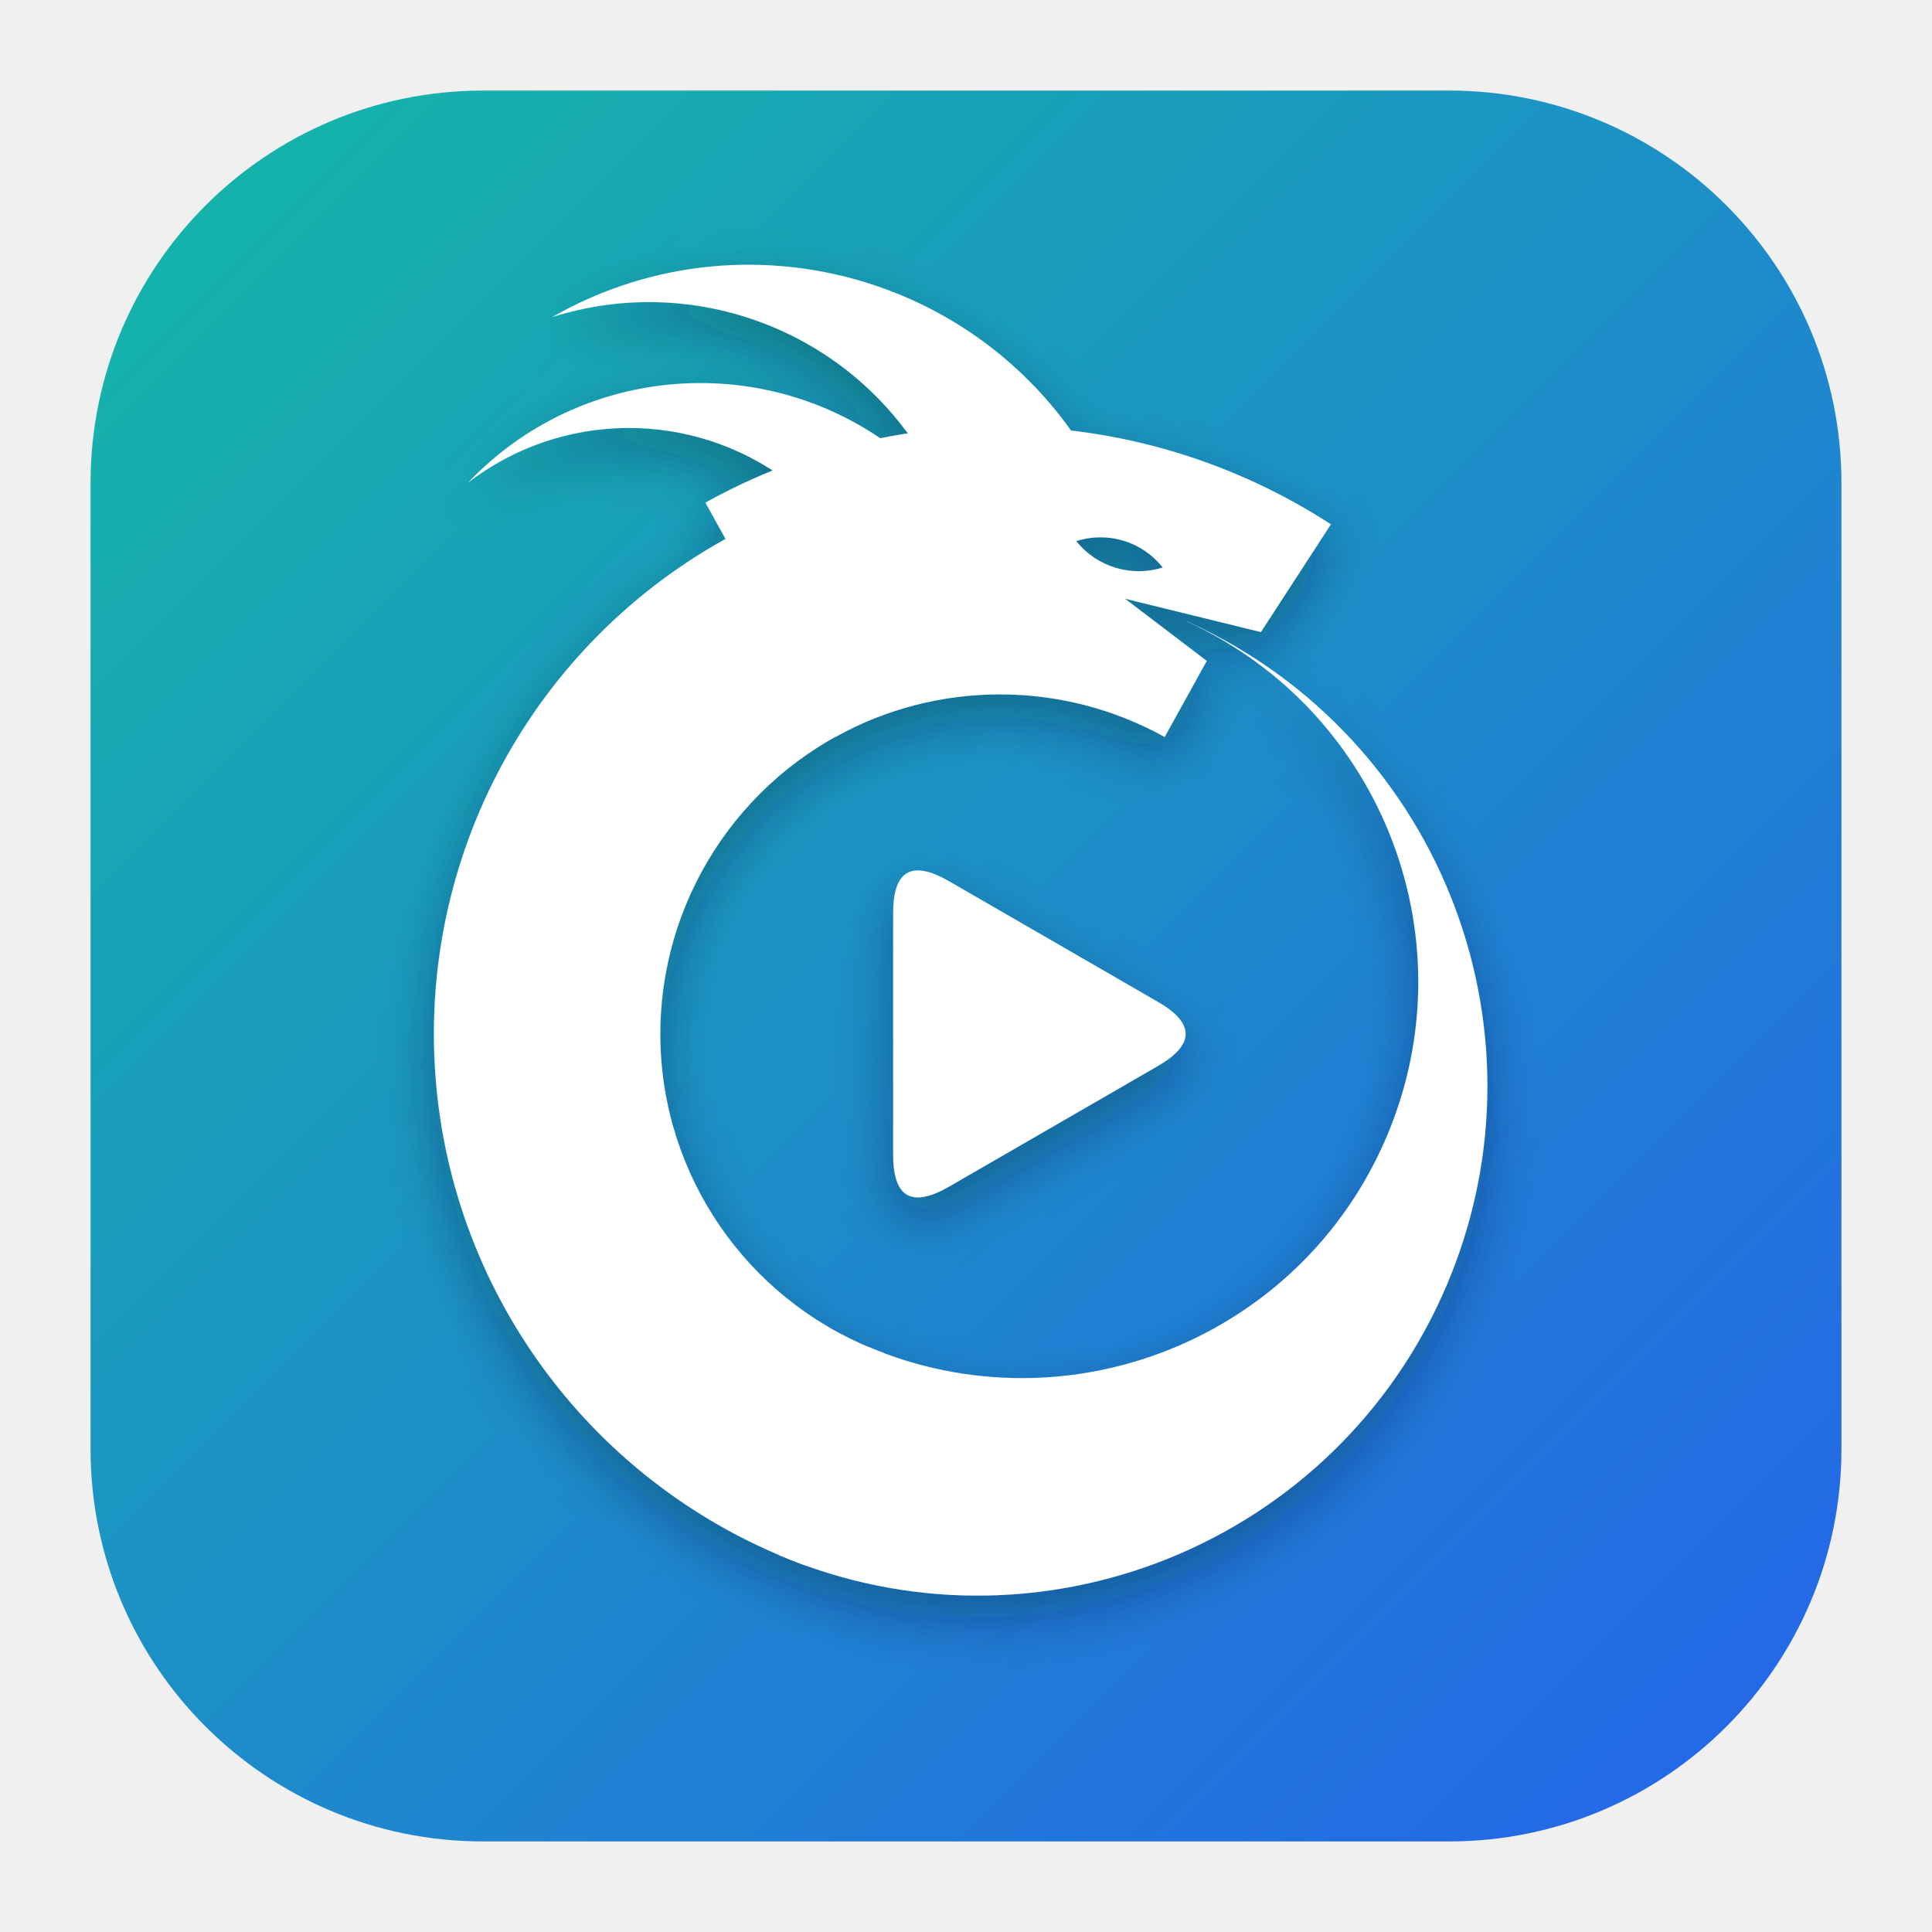
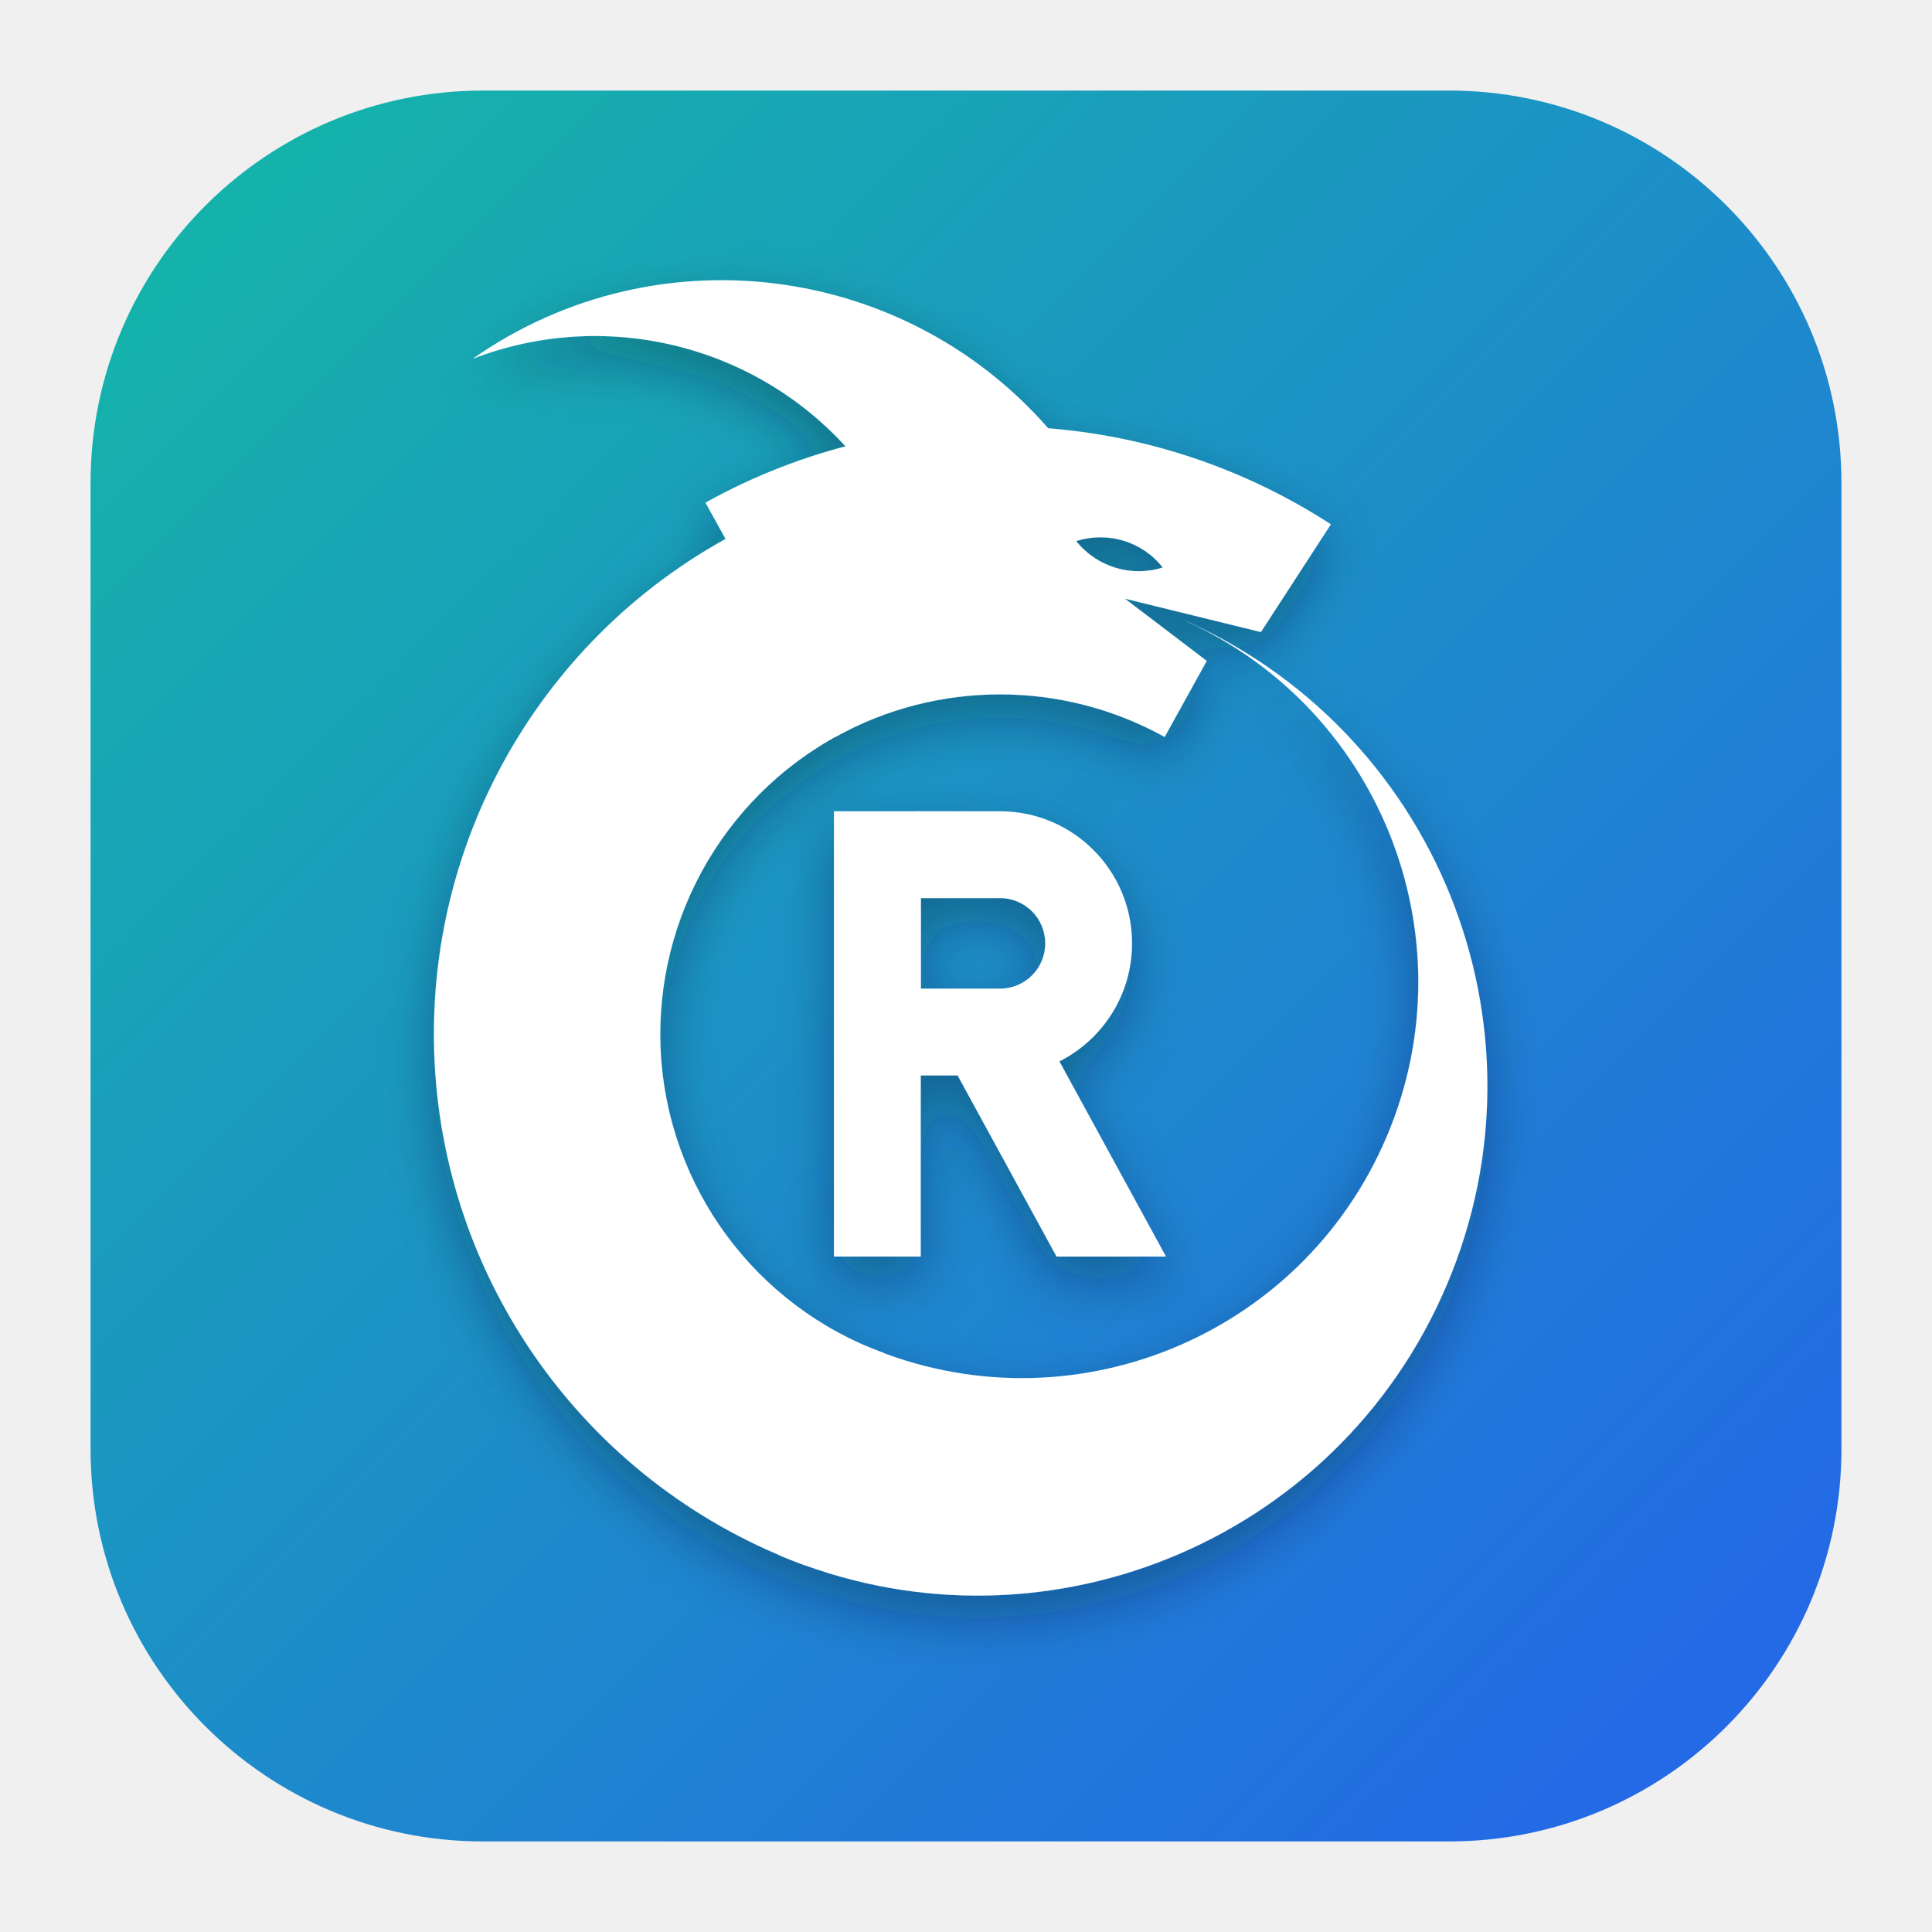
<svg xmlns="http://www.w3.org/2000/svg" viewBox="0 0 1024 1024">
  <defs>
    <linearGradient id="tile" x1="0" y1="0" x2="1" y2="1">
      <stop offset="0" stop-color="#14b8a6" />
      <stop offset="1" stop-color="#2563eb" />
    </linearGradient>
    <filter id="shadow" x="-20%" y="-20%" width="140%" height="140%">
      <feDropShadow dx="0" dy="12" stdDeviation="14" flood-color="#081830" flood-opacity="0.35" />
    </filter>
  </defs>
  <rect x="48" y="48" width="928" height="928" rx="208" fill="url(#tile)" />
  <g fill="#fff" fill-rule="evenodd" filter="url(#shadow)">
    <path d="M427.4 829.9 C314.3 788.7 236.7 683.9 230.4 563.7 C224.1 443.5 290.3 331.1 398.5 278.4 L451.1 386.2 C386.2 417.9 346.5 485.3 350.2 557.4 C354 629.6 400.6 692.4 468.4 717.1 Z" />
    <path d="M623.8 327.1 C761 385.3 825.1 543.8 766.8 681.1 C708.5 818.4 550 882.4 412.8 824.2 L459.7 713.7 C566.4 759 689.7 709.2 735 602.4 C780.3 495.7 730.5 372.4 623.8 327.1 Z" />
    <path d="M373.9 266.4 C478 208.6 605.5 213.1 705.4 277.9 L668.3 335 L596.2 317.3 L639.6 350.3 L617.3 390.6 C563 360.5 497 360.5 442.7 390.6 Z M570.4 286.8 C587.2 281.4 605.5 287 616.3 300.8 C599.6 306.1 581.3 300.5 570.4 286.8 Z" />
-     <path d="M573.7 237.1 C513.3 142.8 389.7 112.5 292.6 168.1 C365.3 145 444.5 173.2 486.3 237.1 Z" />
-     <path d="M475.5 238.8 C406.5 185.2 308.1 192.6 248 255.9 C297.8 217.5 367.1 217.1 417.5 254.9 Z" />
-     <path d="M473.4 484 C473.4 461.3 483.2 455.7 502.9 467 L613.7 531 C633.3 542.3 633.3 553.7 613.7 565 L502.9 629 C483.2 640.3 473.4 634.7 473.4 612 Z" />
+     <path d="M562.8 235.7 C487.2 140.2 350.2 120.3 250.5 190.2 C322.7 162.3 404.7 183.7 454 243.3 Z" />
+     <path d="M442 430 L488 430 L488 666 L442 666 Z" />
+     <path d="M486 430 L530 430 C568.7 430 600 461.3 600 500 C600 538.7 568.7 570 530 570 L486 570 Z M488 476 L530 476 C543.3 476 554 486.7 554 500 C554 513.3 543.3 524 530 524 L488 524 Z" />
+     <path d="M495 547 L553 547 L618 666 L560 666 Z" />
  </g>
</svg>
